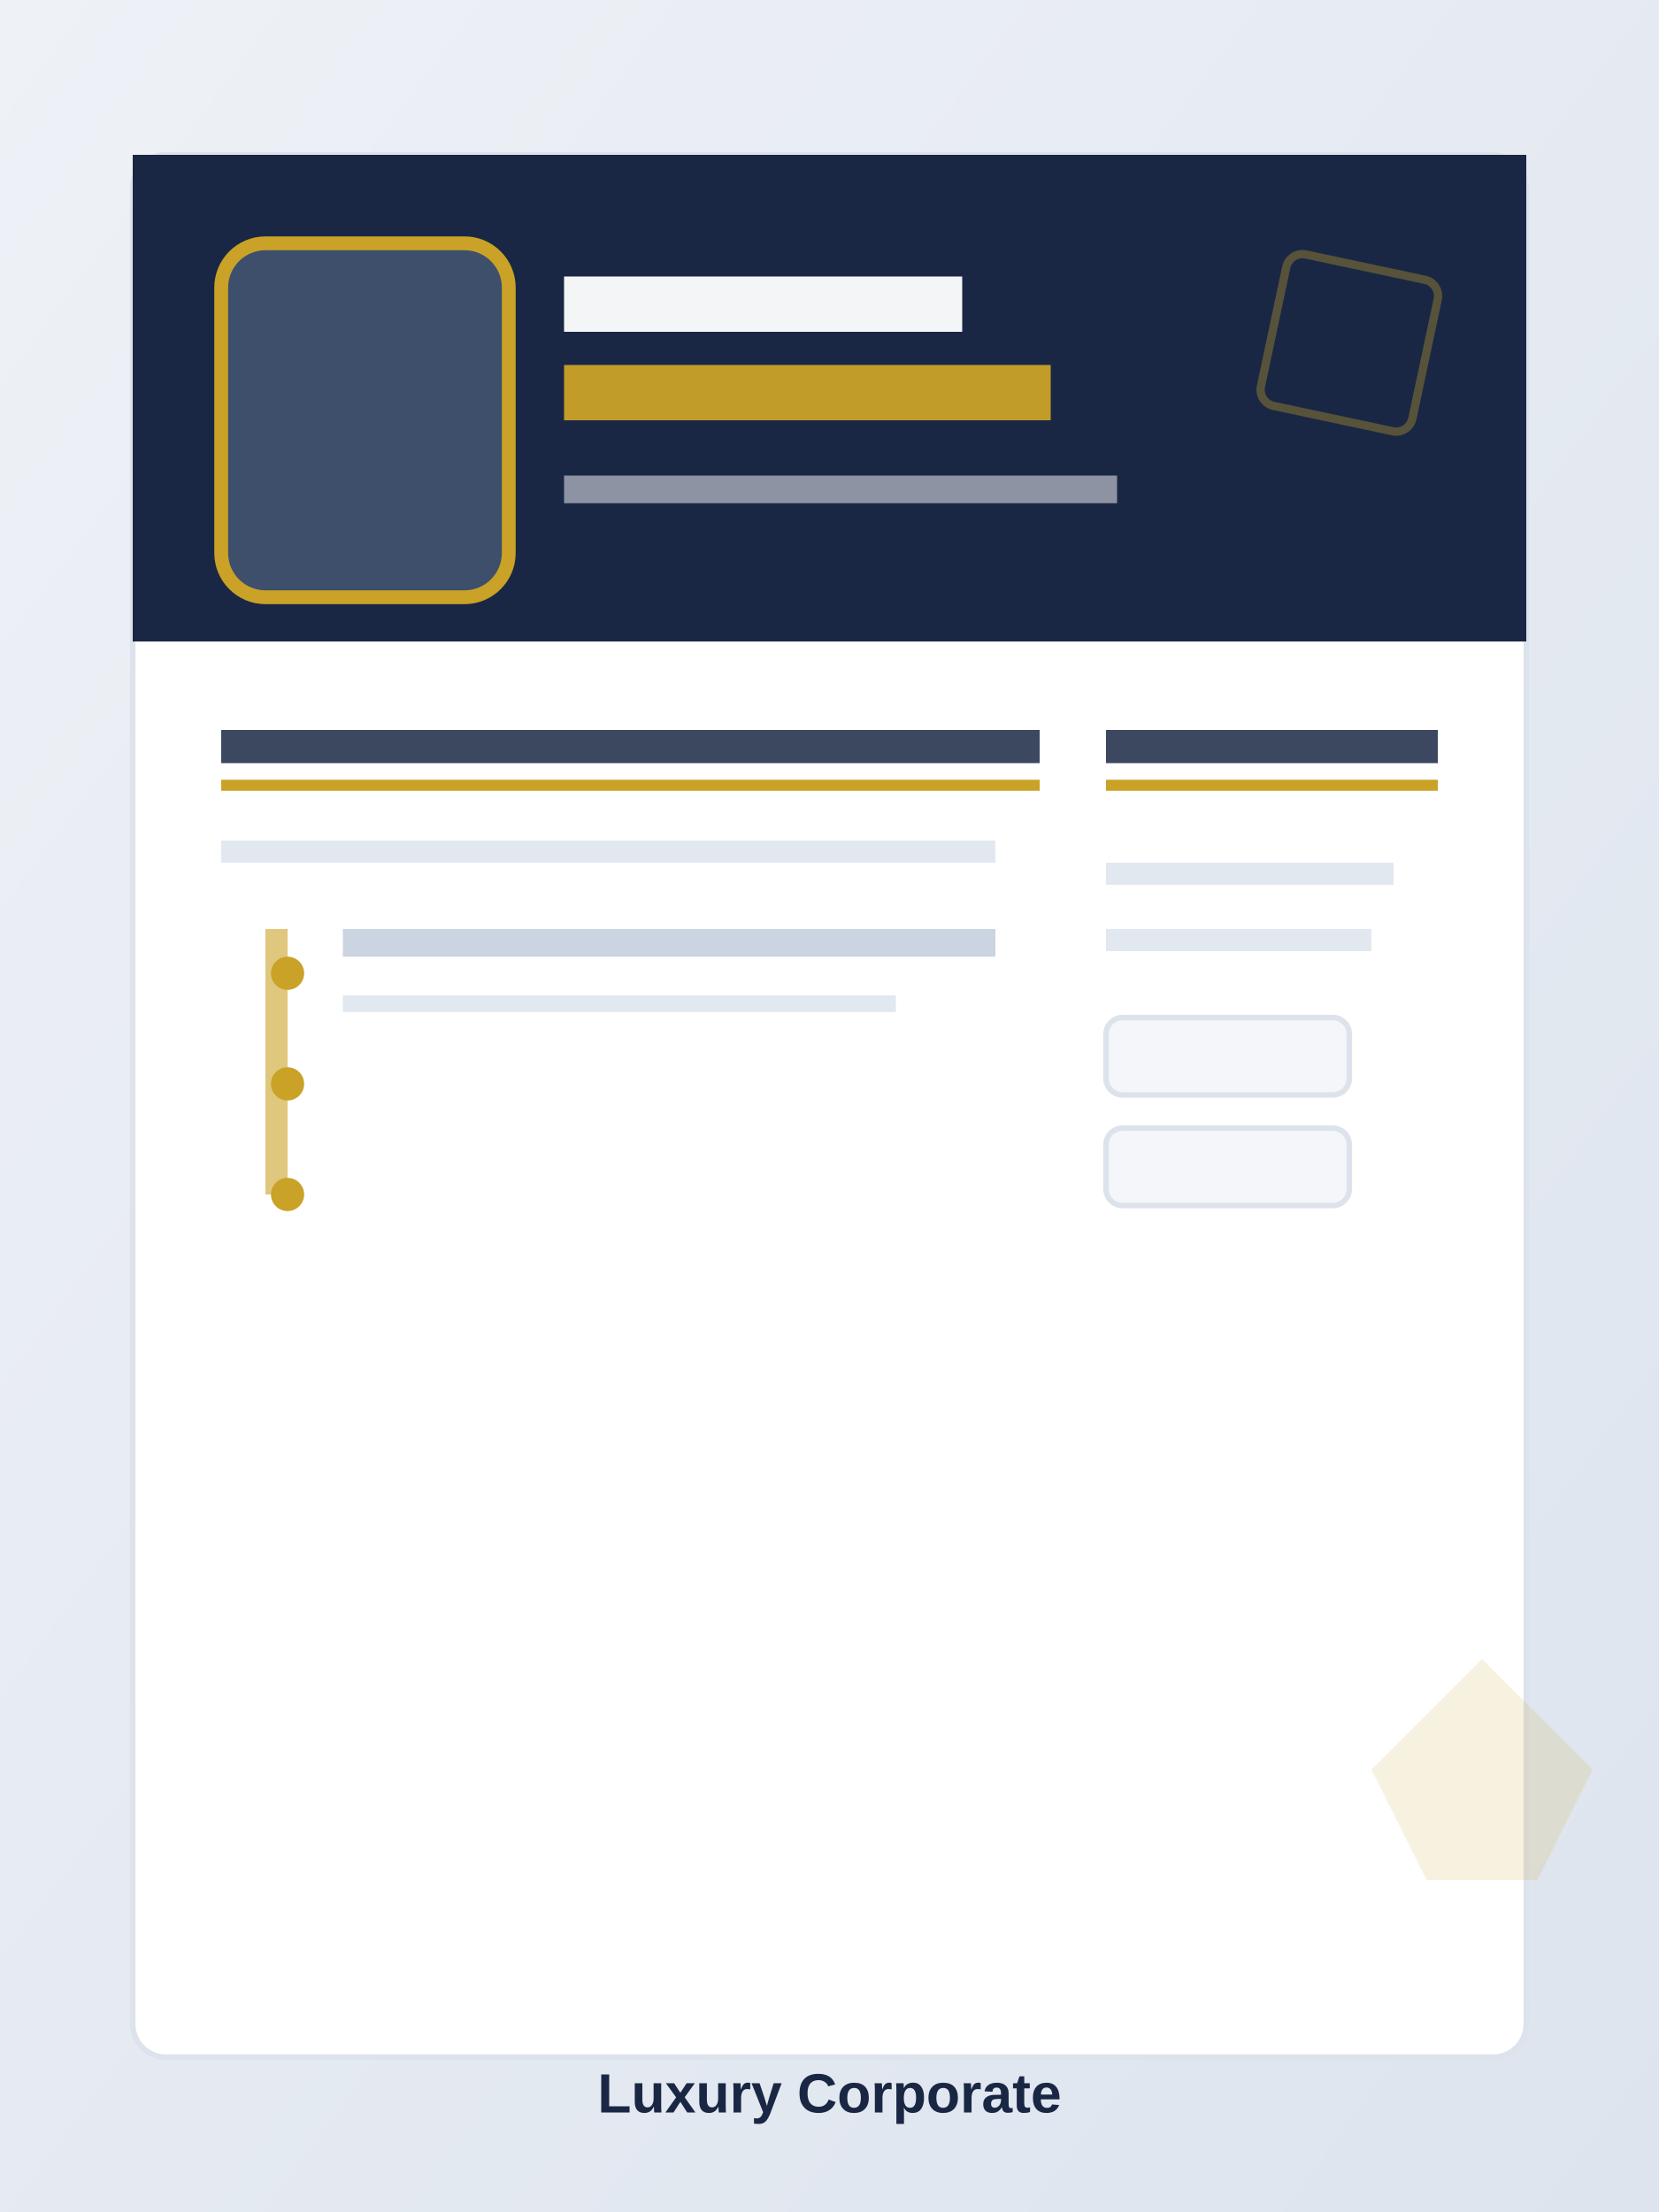
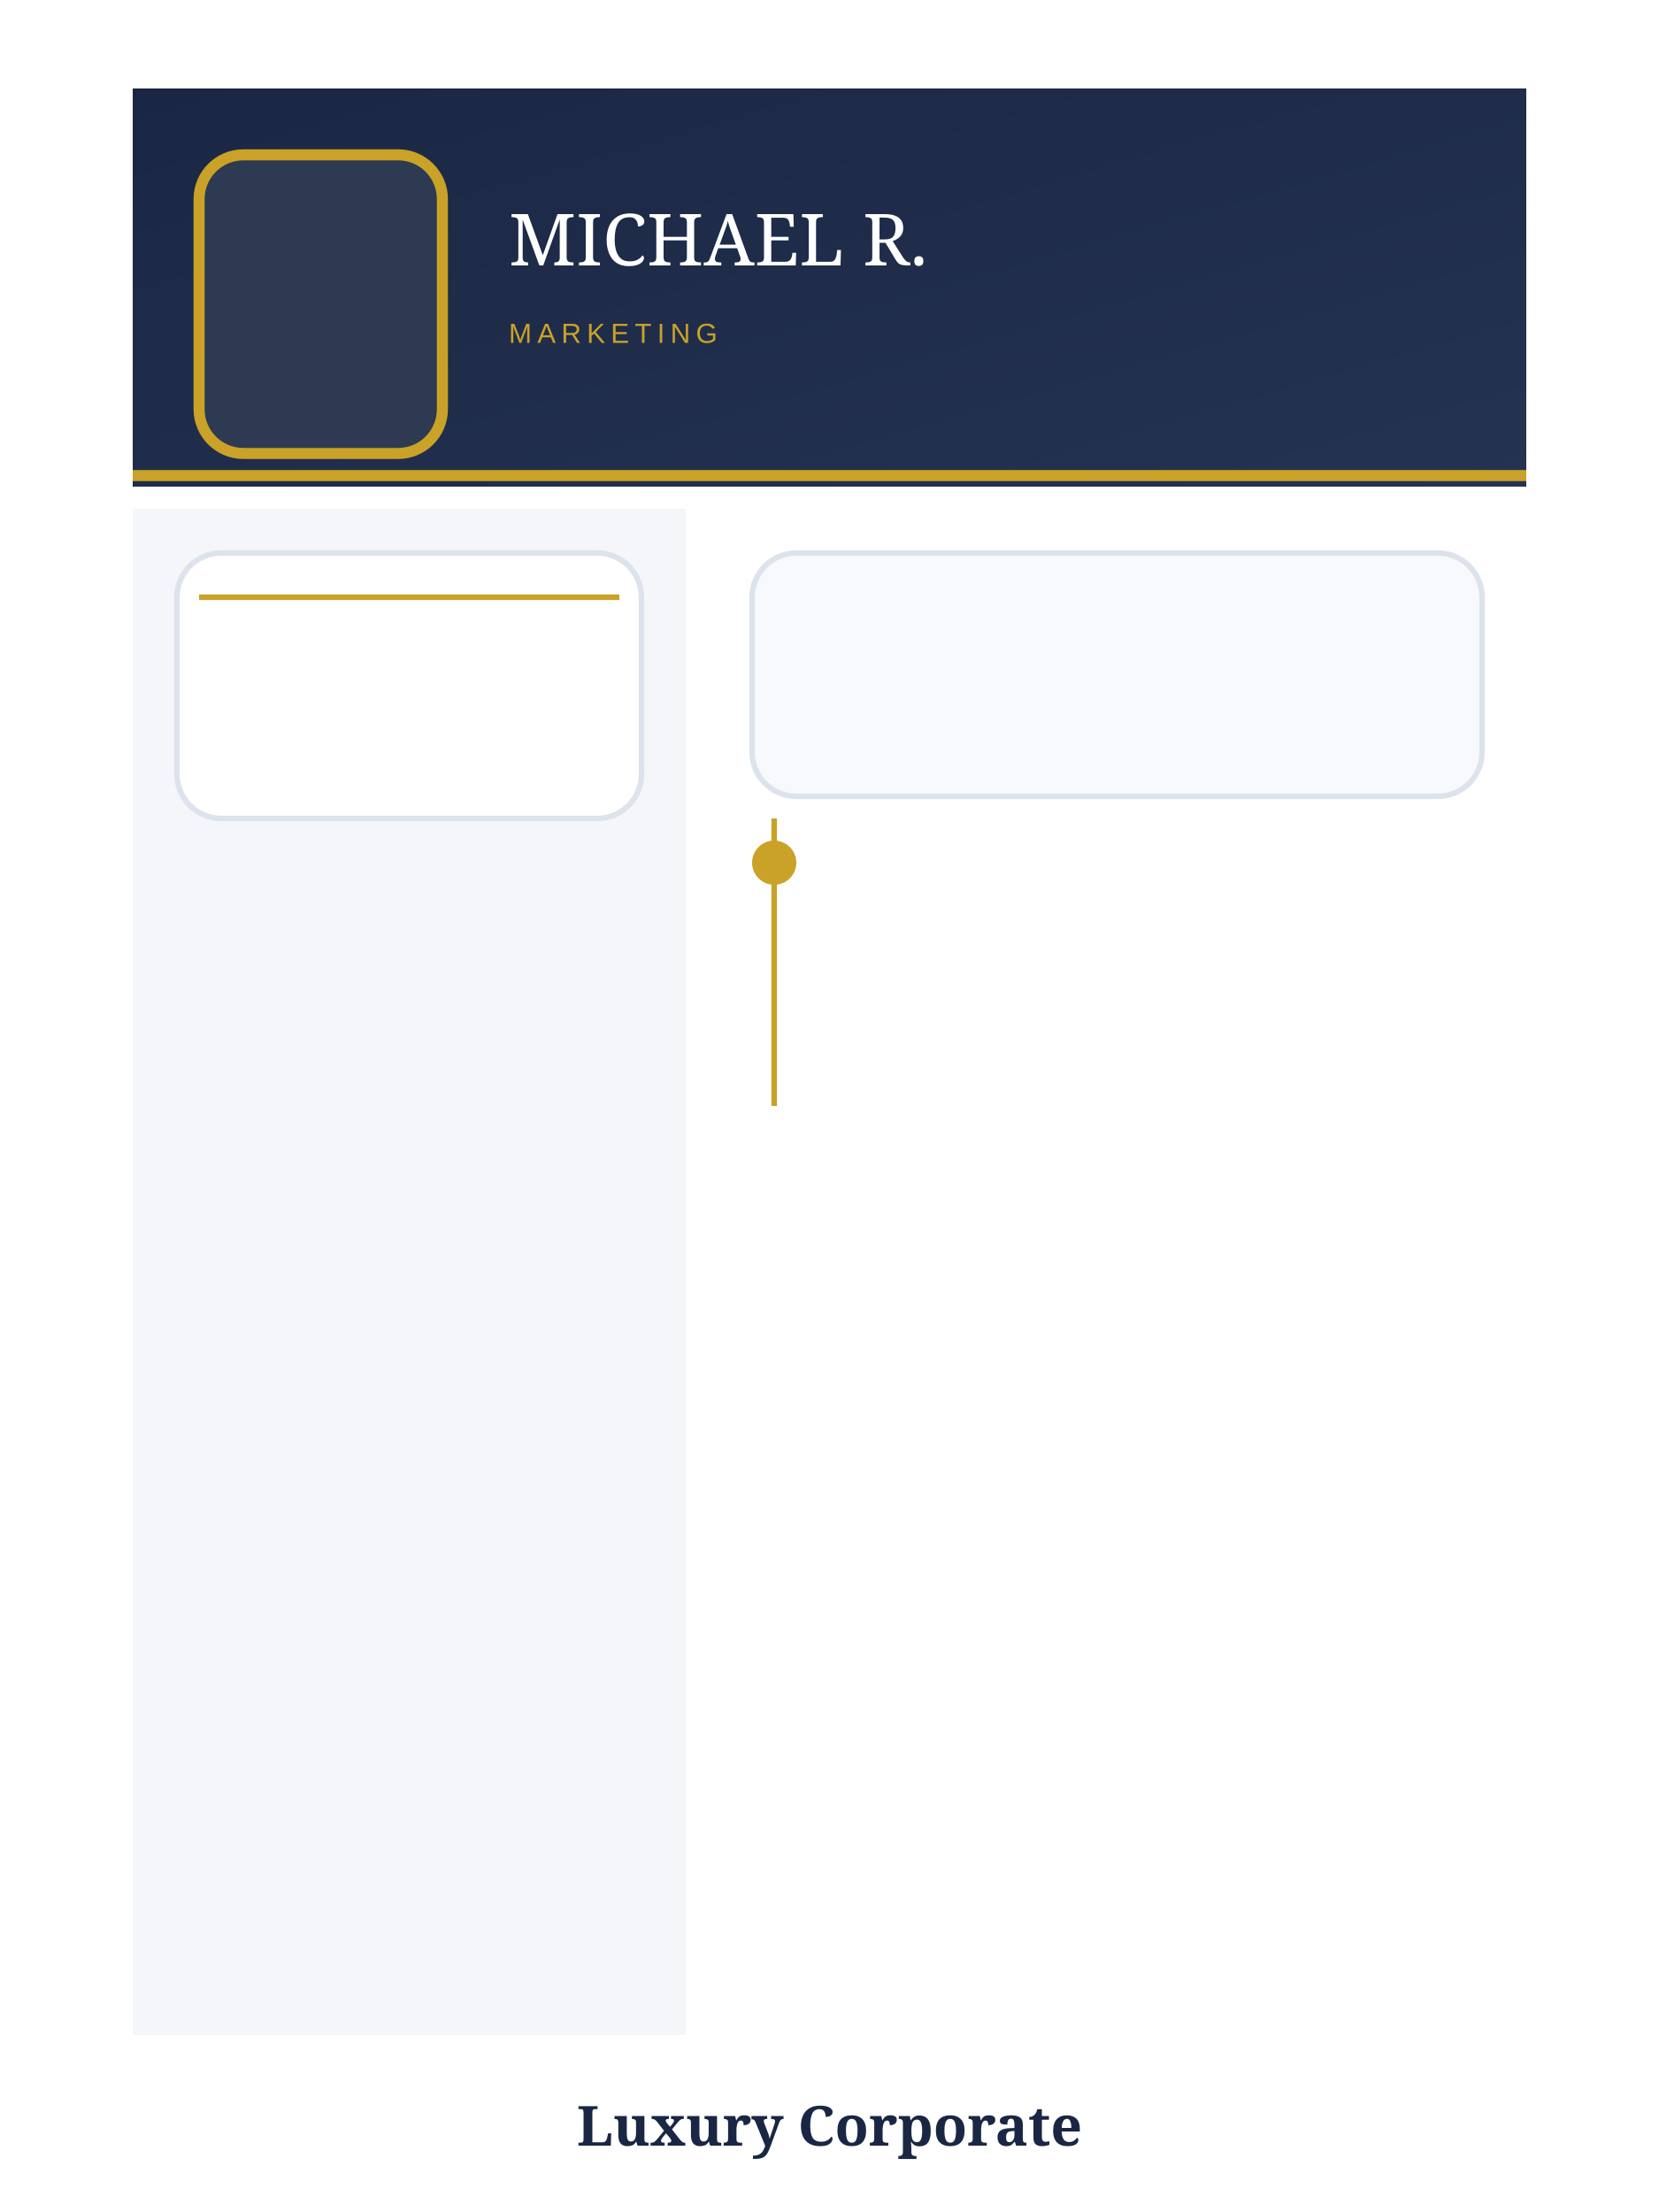
<svg xmlns="http://www.w3.org/2000/svg" width="300" height="400">
  <defs>
-     <linearGradient id="bgGrad" x1="0%" y1="0%" x2="100%" y2="100%">
-       <stop offset="0%" stop-color="#eef1f6" />
-       <stop offset="100%" stop-color="#dde4ee" />
+     <linearGradient id="hdr" x1="0%" y1="0%" x2="100%" y2="100%">
+       <stop offset="0%" stop-color="#1a2744" />
+       <stop offset="100%" stop-color="#243352" />
    </linearGradient>
  </defs>
-   <rect width="300" height="400" fill="url(#bgGrad)" />
-   <rect x="24" y="28" width="252" height="344" rx="6" fill="#fff" stroke="#dde3ec" stroke-width="1" />
-   <rect x="24" y="28" width="252" height="88" fill="#1a2744" />
-   <rect x="40" y="44" width="52" height="64" rx="8" fill="#3d4f6b" stroke="#c9a227" stroke-width="2.5" />
-   <rect x="102" y="50" width="72" height="10" fill="#fff" opacity="0.95" />
-   <rect x="102" y="66" width="88" height="10" fill="#c9a227" opacity="0.95" />
-   <rect x="102" y="86" width="100" height="5" fill="#fff" opacity="0.5" />
-   <rect x="40" y="132" width="148" height="6" fill="#1a2744" opacity="0.85" />
-   <line x1="40" y1="142" x2="188" y2="142" stroke="#c9a227" stroke-width="2" />
-   <rect x="40" y="152" width="140" height="4" fill="#e2e8f0" />
-   <rect x="48" y="168" width="4" height="48" fill="#c9a227" opacity="0.6" />
-   <circle cx="52" cy="176" r="3" fill="#c9a227" />
-   <circle cx="52" cy="196" r="3" fill="#c9a227" />
-   <circle cx="52" cy="216" r="3" fill="#c9a227" />
-   <rect x="62" y="168" width="118" height="5" fill="#cbd5e1" />
-   <rect x="62" y="180" width="100" height="3" fill="#e2e8f0" />
-   <rect x="200" y="132" width="60" height="6" fill="#1a2744" opacity="0.85" />
-   <line x1="200" y1="142" x2="260" y2="142" stroke="#c9a227" stroke-width="2" />
-   <rect x="200" y="156" width="52" height="4" fill="#e2e8f0" />
-   <rect x="200" y="168" width="48" height="4" fill="#e2e8f0" />
-   <rect x="200" y="184" width="44" height="14" rx="3" fill="#f4f6f9" stroke="#dde3ec" />
-   <rect x="200" y="204" width="44" height="14" rx="3" fill="#f4f6f9" stroke="#dde3ec" />
-   <polygon points="248,320 268,300 288,320 278,340 258,340" fill="#c9a227" opacity="0.15" />
-   <rect x="230" y="48" width="28" height="28" rx="3" fill="none" stroke="#c9a227" stroke-width="1.5" opacity="0.35" transform="rotate(12 244 62)" />
-   <text x="150" y="382" text-anchor="middle" font-family="Arial,sans-serif" font-size="10" font-weight="600" fill="#1a2744">Luxury Corporate</text>
+   <rect width="300" height="400" fill="#fff" />
+   <rect x="24" y="16" width="252" height="72" fill="url(#hdr)" />
+   <line x1="24" y1="86" x2="276" y2="86" stroke="#c9a227" stroke-width="2" />
+   <rect x="36" y="28" width="44" height="54" rx="8" fill="#2d3a52" stroke="#c9a227" stroke-width="2" />
+   <text x="92" y="48" font-family="Georgia,serif" font-size="13" fill="#fff">MICHAEL R.</text>
+   <text x="92" y="62" font-family="Arial,sans-serif" font-size="5" fill="#c9a227" letter-spacing="1">MARKETING</text>
+   <rect x="24" y="92" width="100" height="276" fill="#f4f6f9" />
+   <rect x="128" y="92" width="148" height="276" fill="#fff" />
+   <rect x="32" y="100" width="84" height="48" rx="8" fill="#fff" stroke="#dde3ec" />
+   <line x1="36" y1="108" x2="112" y2="108" stroke="#c9a227" stroke-width="1" />
+   <rect x="136" y="100" width="132" height="44" rx="8" fill="#f8f9fc" stroke="#dde3ec" />
+   <line x1="140" y1="148" x2="140" y2="200" stroke="#c9a227" />
+   <circle cx="140" cy="156" r="4" fill="#c9a227" />
+   <text x="150" y="388" text-anchor="middle" font-family="Georgia,serif" font-size="10" font-weight="600" fill="#1a2744">Luxury Corporate</text>
</svg>
